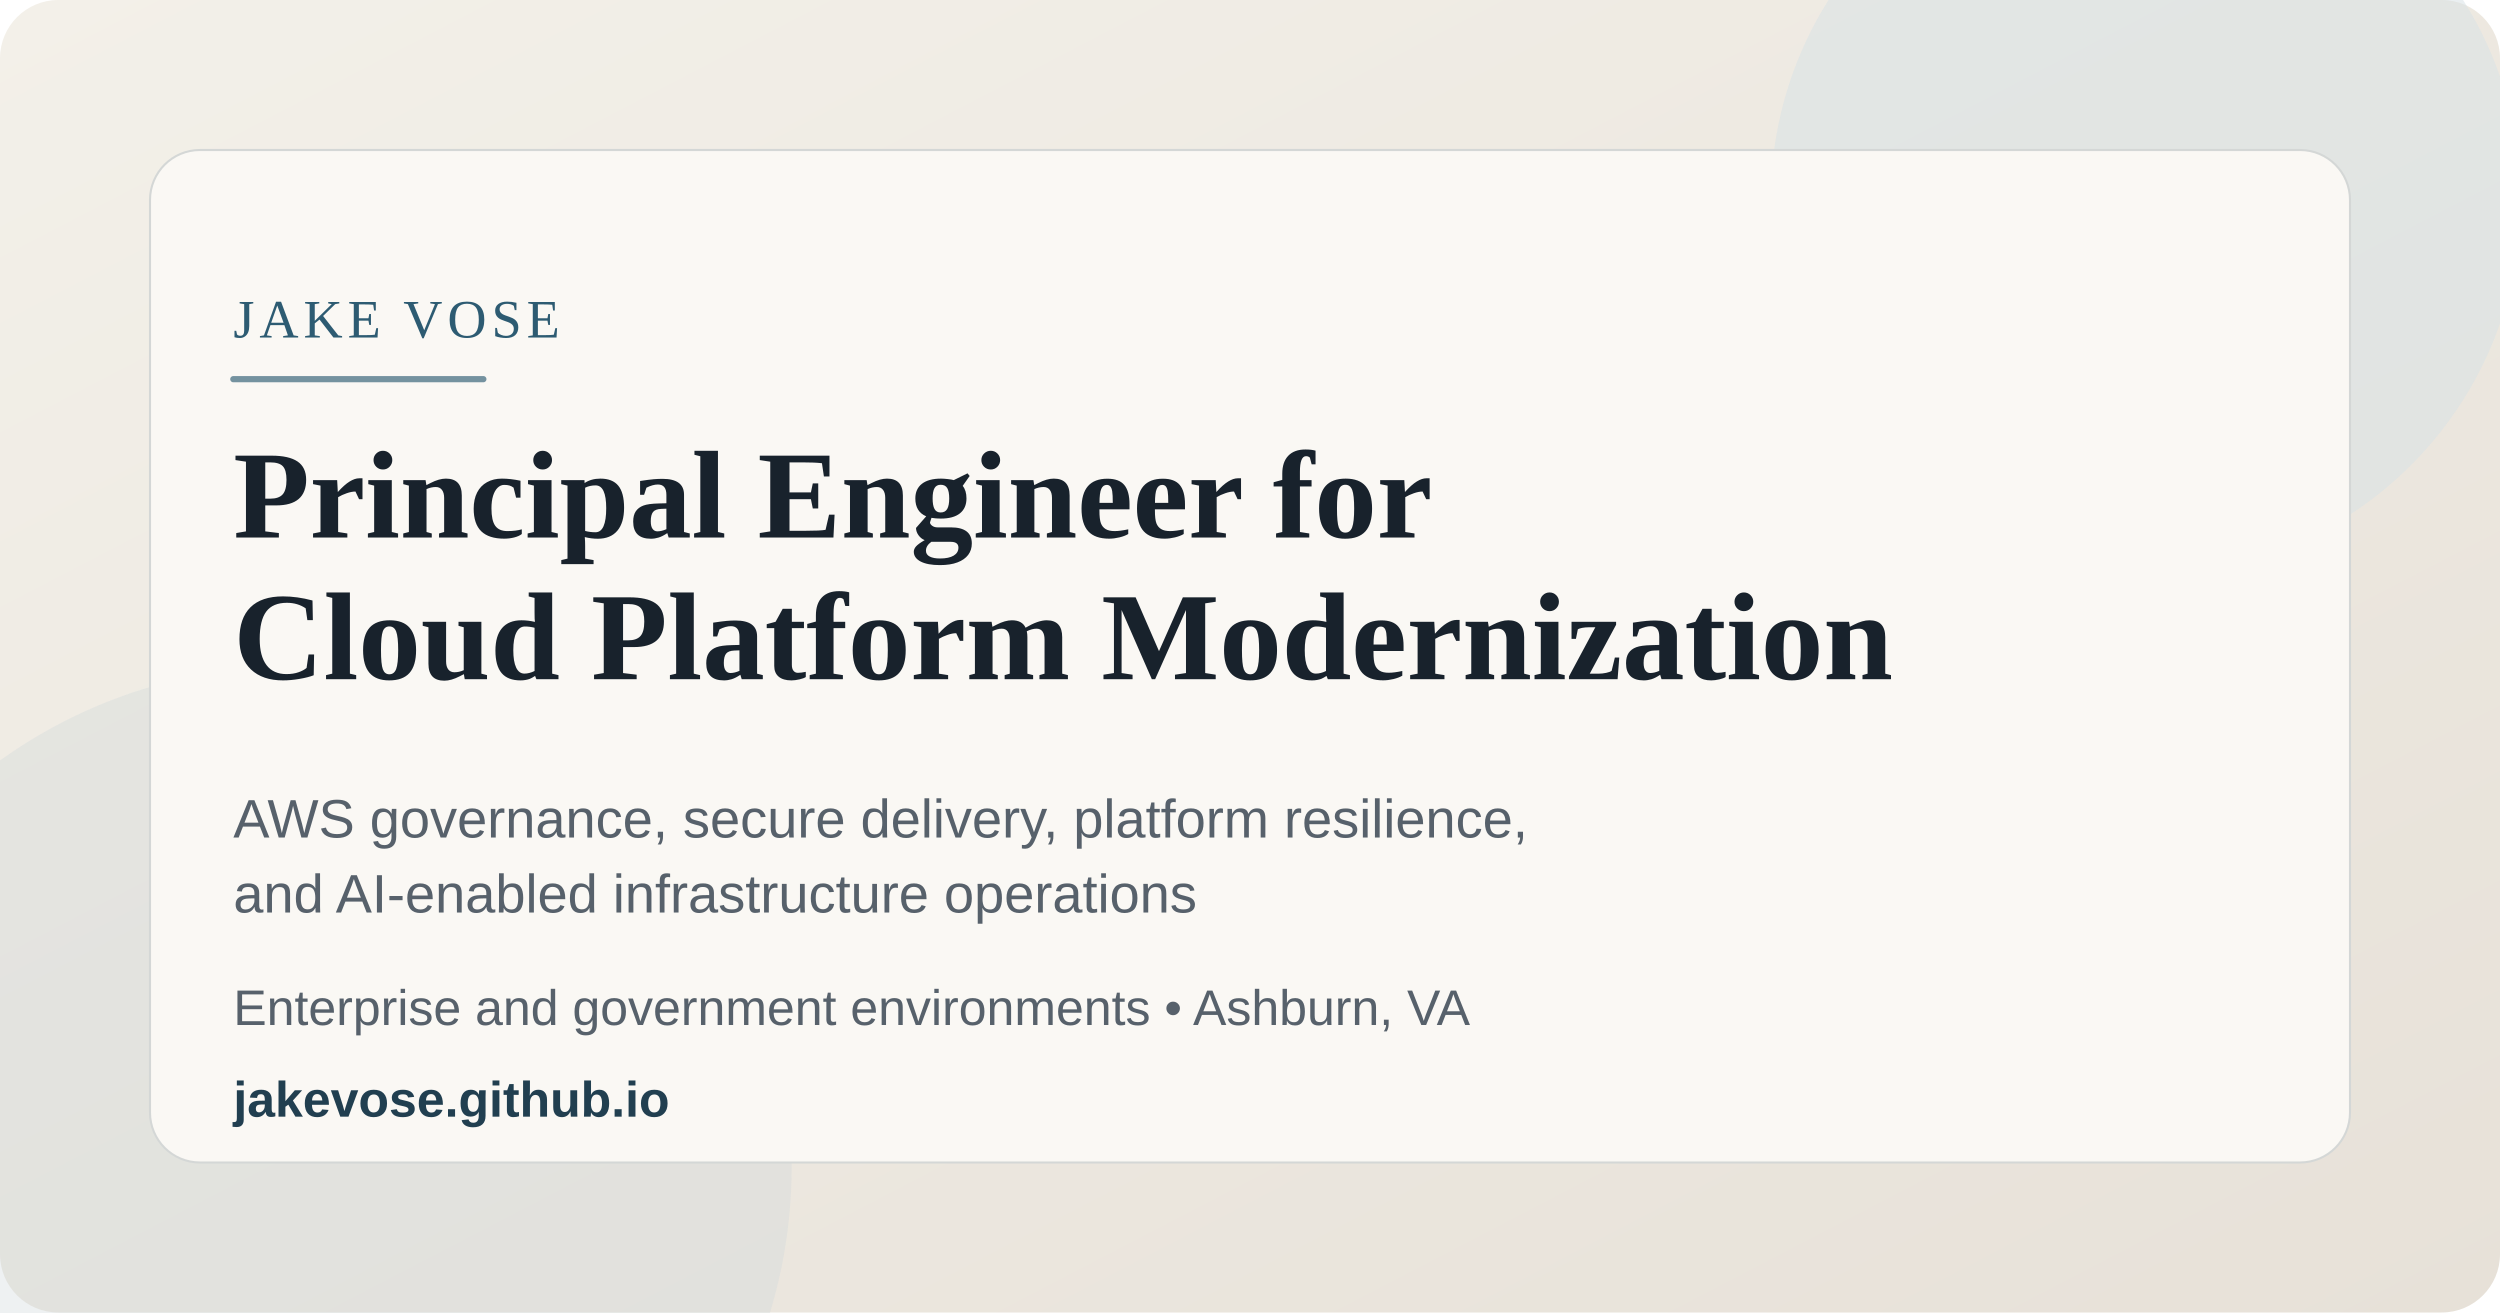
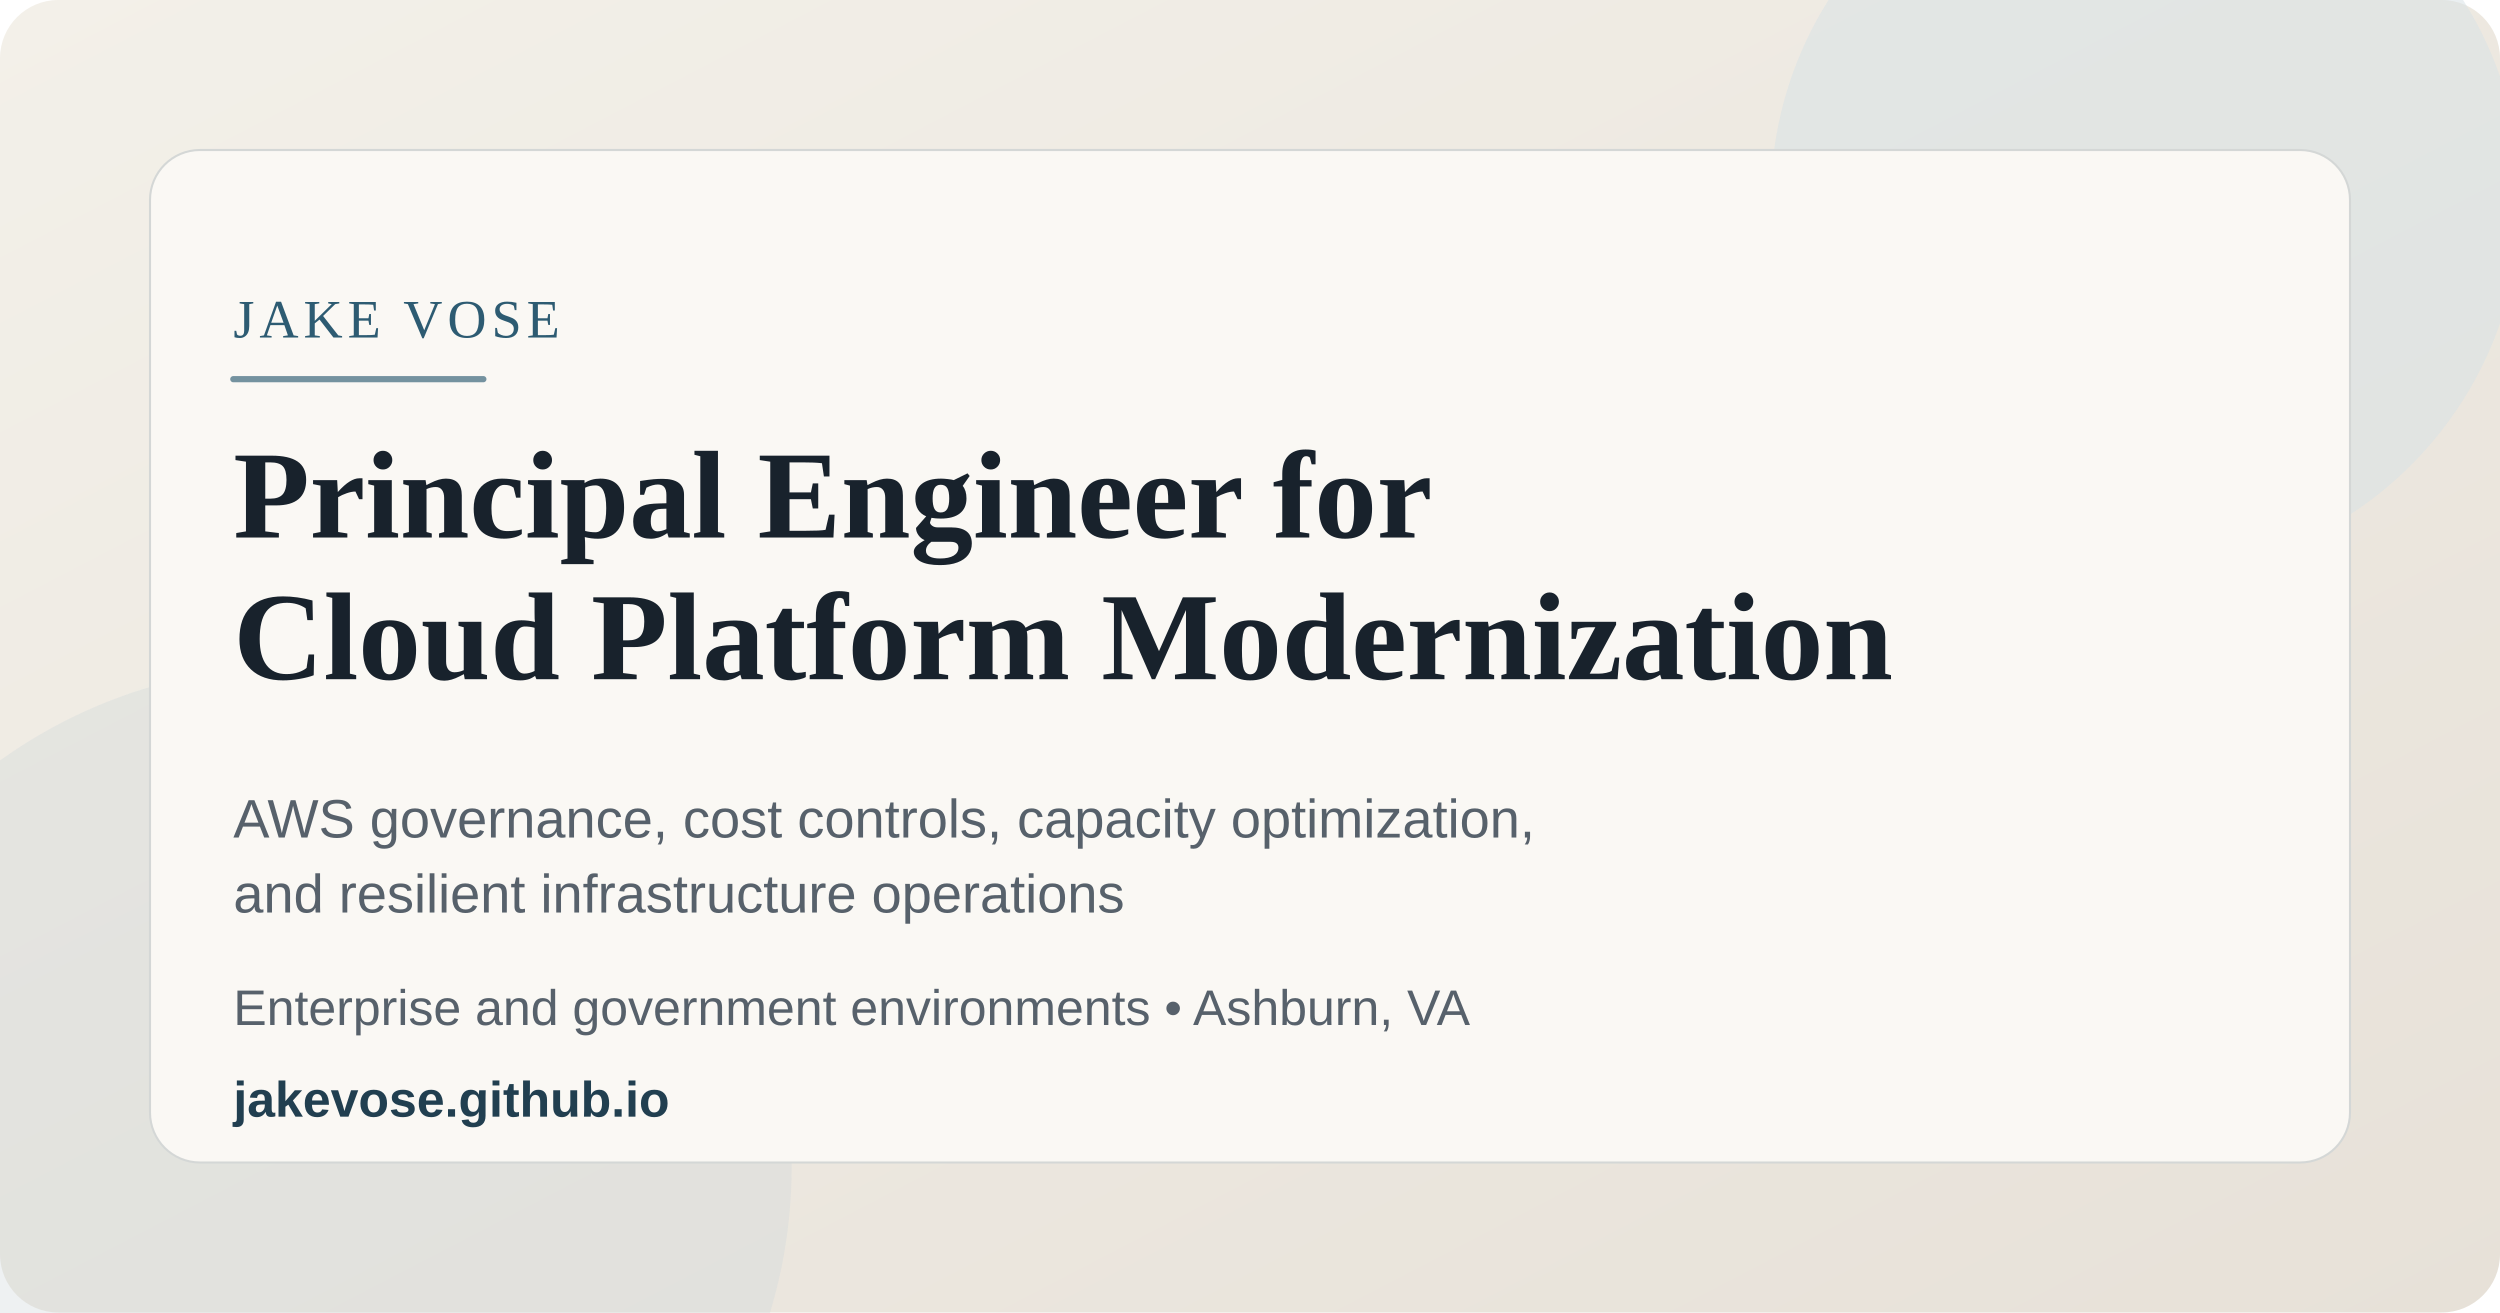
<svg xmlns="http://www.w3.org/2000/svg" width="1200" height="630" viewBox="0 0 1200 630" role="img" aria-labelledby="title desc">
  <defs>
    <linearGradient id="bg" x1="0" y1="0" x2="1" y2="1">
      <stop offset="0%" stop-color="#f3f0e9" />
      <stop offset="100%" stop-color="#e7e1d8" />
    </linearGradient>
  </defs>
  <rect width="1200" height="630" rx="28" fill="url(#bg)" />
  <circle cx="1030" cy="96" r="180" fill="#d8e2e5" opacity="0.55" />
  <circle cx="140" cy="560" r="240" fill="#cfd7db" opacity="0.35" />
  <rect x="72" y="72" width="1056" height="486" rx="24" fill="#faf8f4" stroke="#d4d7d6" />
  <text x="112" y="162" fill="#2d5b72" font-family="Georgia, 'Times New Roman', serif" font-size="26" letter-spacing="2.4">JAKE VOSE</text>
  <line x1="112" y1="182" x2="232" y2="182" stroke="#2d5b72" stroke-width="3" stroke-linecap="round" opacity="0.65" />
  <text x="112" y="258" fill="#18222c" font-family="Georgia, 'Times New Roman', serif" font-size="60" font-weight="600">Principal Engineer for</text>
  <text x="112" y="326" fill="#18222c" font-family="Georgia, 'Times New Roman', serif" font-size="60" font-weight="600">Cloud Platform Modernization</text>
-   <text x="112" y="402" fill="#57616b" font-family="'Helvetica Neue', Arial, sans-serif" font-size="26">AWS governance, secure delivery, platform resilience,</text>
-   <text x="112" y="438" fill="#57616b" font-family="'Helvetica Neue', Arial, sans-serif" font-size="26">and AI-enabled infrastructure operations</text>
+   <text x="112" y="402" fill="#57616b" font-family="'Helvetica Neue', Arial, sans-serif" font-size="26">AWS governance, cost controls, capacity optimization,</text>
+   <text x="112" y="438" fill="#57616b" font-family="'Helvetica Neue', Arial, sans-serif" font-size="26">and resilient infrastructure operations</text>
  <text x="112" y="492" fill="#57616b" font-family="'Helvetica Neue', Arial, sans-serif" font-size="24">Enterprise and government environments • Ashburn, VA</text>
  <text x="112" y="536" fill="#213f50" font-family="'Helvetica Neue', Arial, sans-serif" font-size="24" font-weight="600">jakevose.github.io</text>
</svg>
